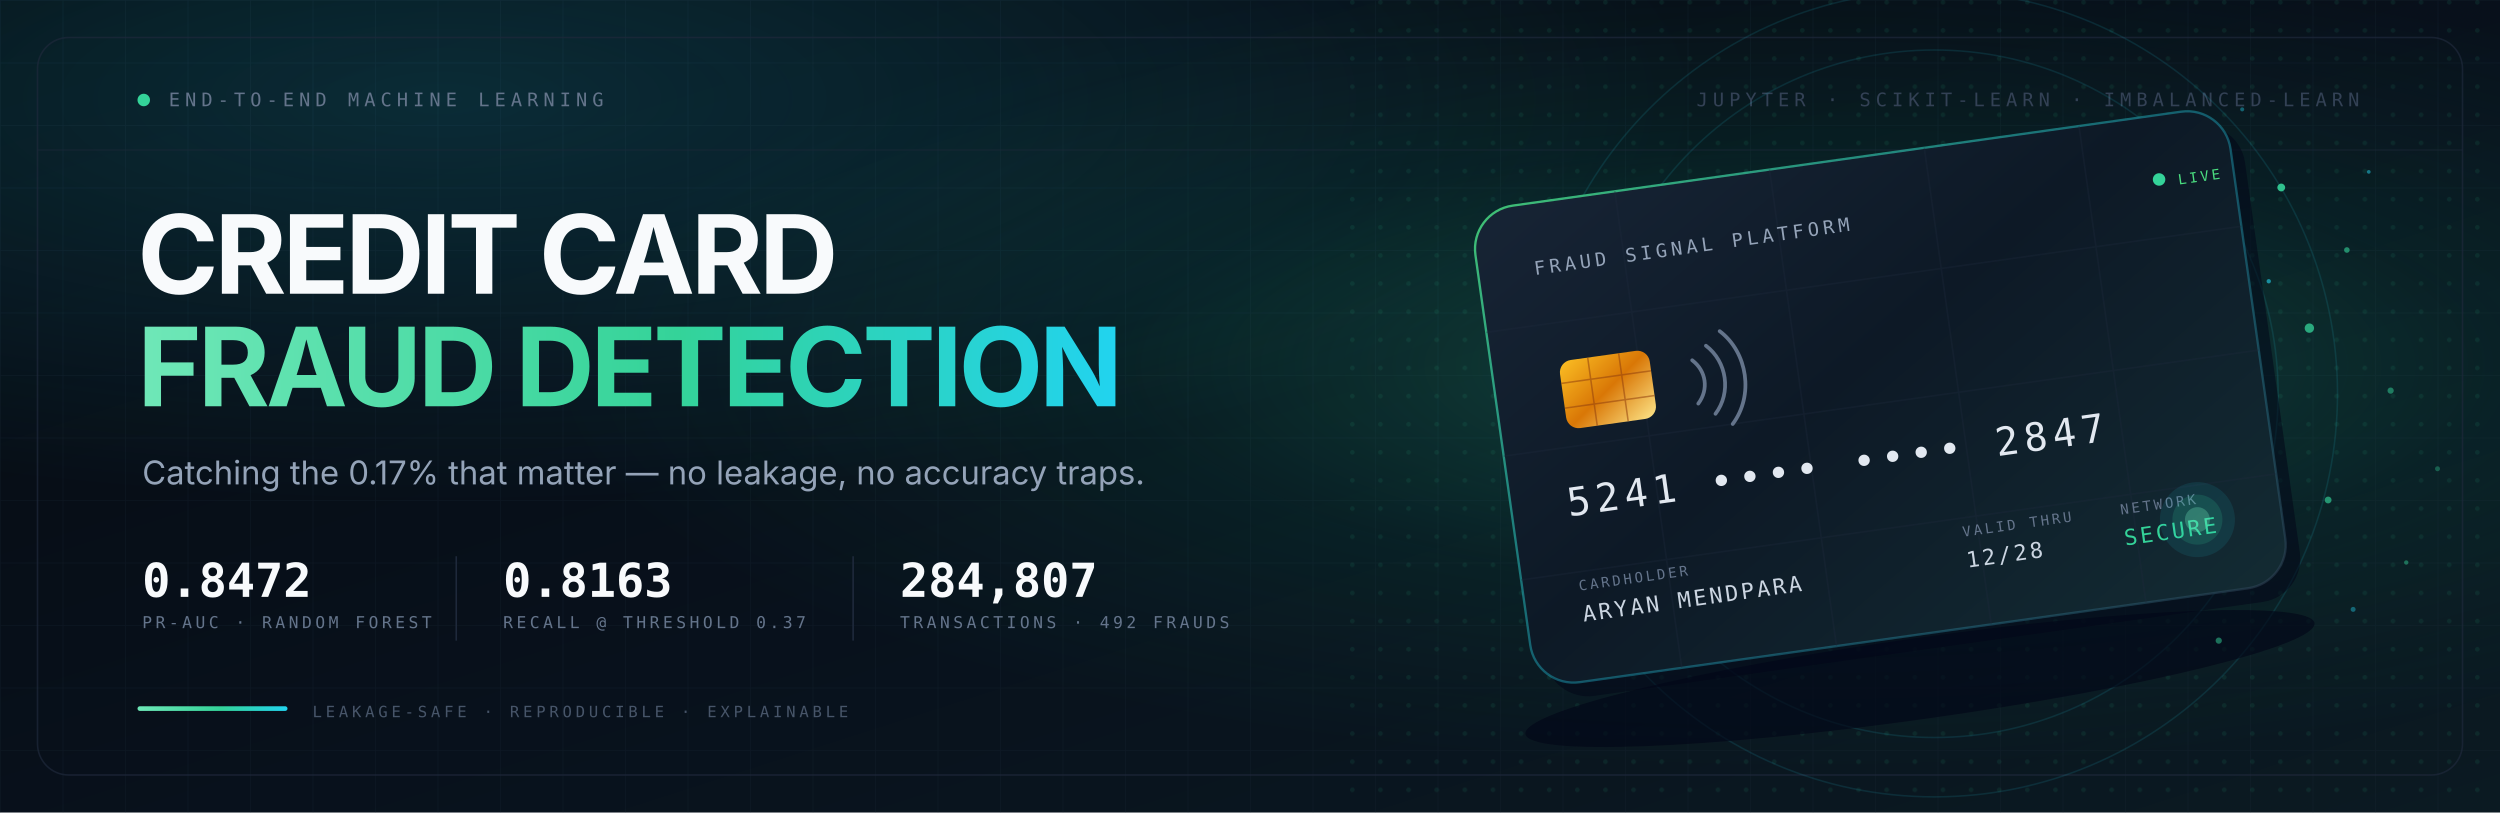
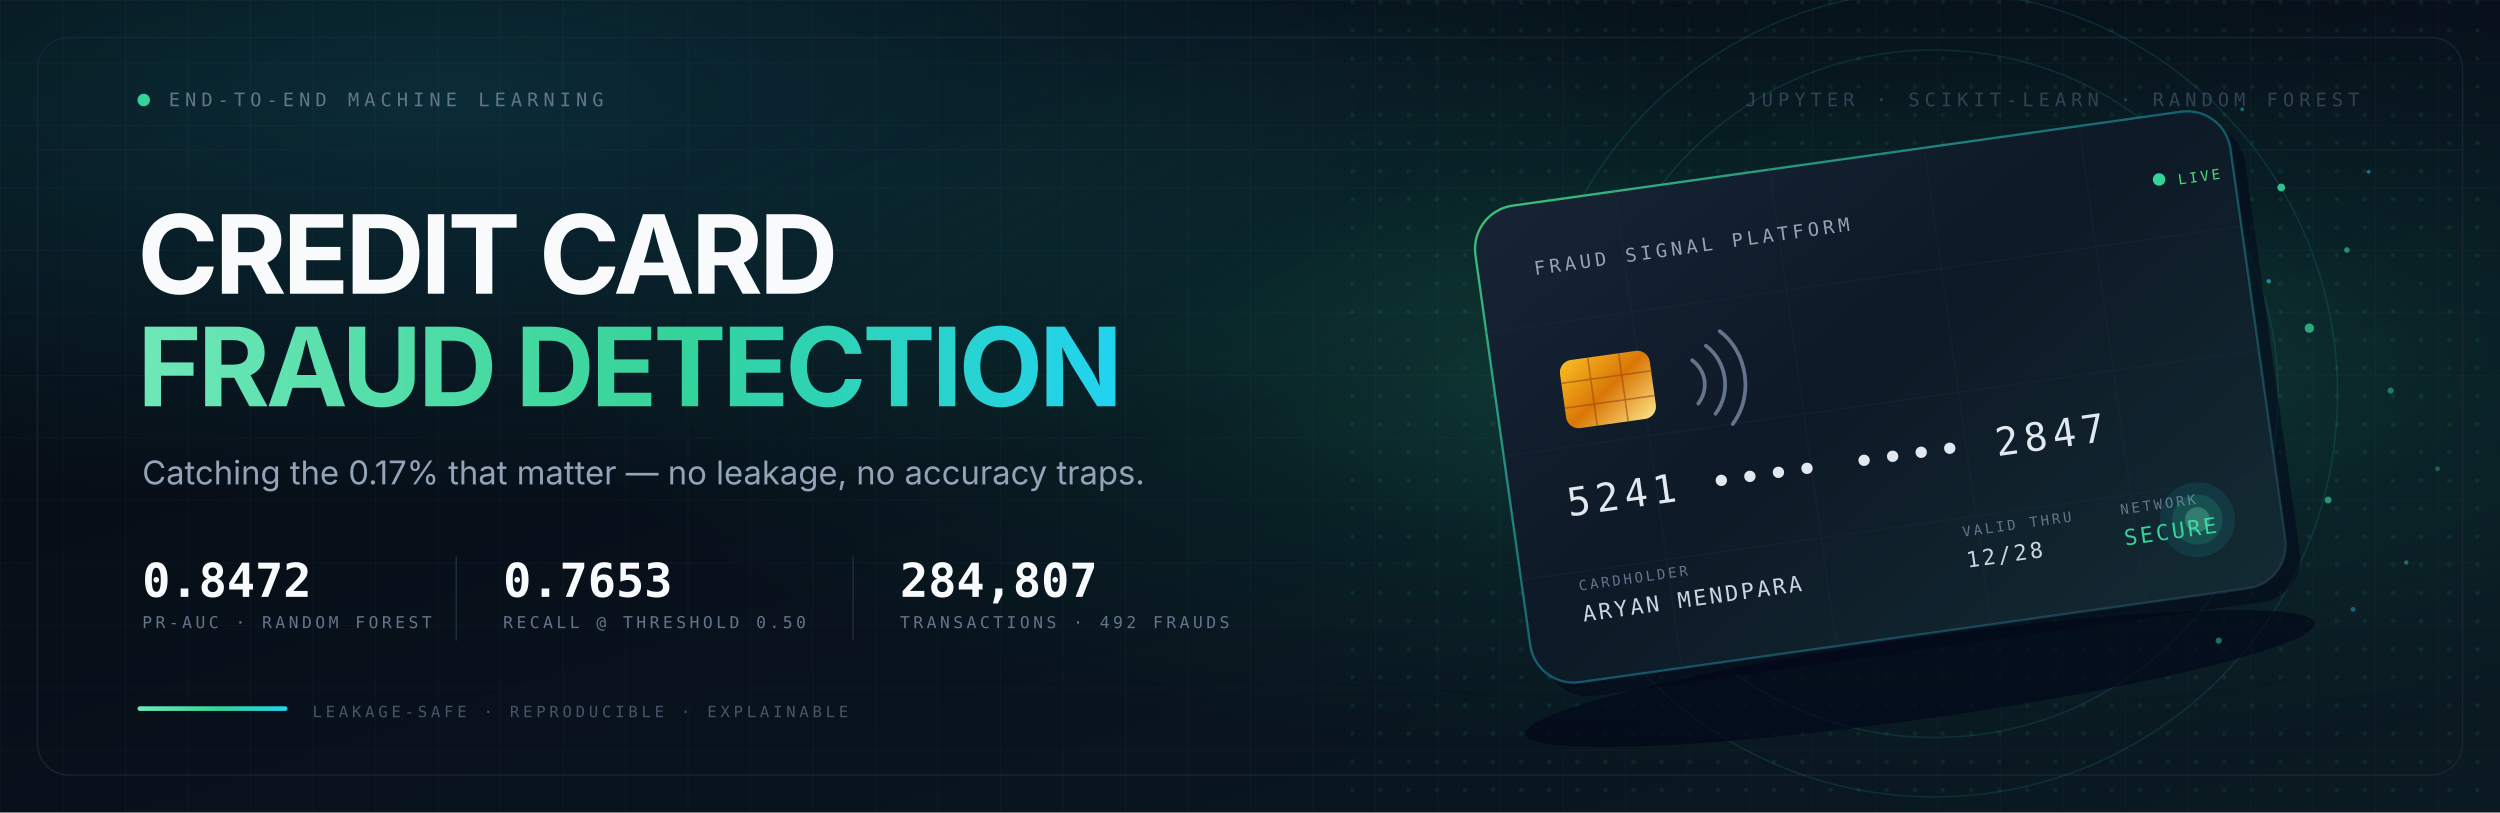
<svg xmlns="http://www.w3.org/2000/svg" width="1600" height="520" viewBox="0 0 1600 520" role="img" aria-labelledby="title desc">
  <defs>
    <linearGradient id="bg" x1="0" y1="0" x2="1" y2="1">
      <stop offset="0" stop-color="#050a10" />
      <stop offset="0.55" stop-color="#08111c" />
      <stop offset="1" stop-color="#0b1a22" />
    </linearGradient>
    <radialGradient id="glowEmerald" cx="0.72" cy="0.45" r="0.5">
      <stop offset="0" stop-color="#34d399" stop-opacity="0.28" />
      <stop offset="0.55" stop-color="#10b981" stop-opacity="0.08" />
      <stop offset="1" stop-color="#10b981" stop-opacity="0" />
    </radialGradient>
    <radialGradient id="glowCyan" cx="0.18" cy="0.12" r="0.5">
      <stop offset="0" stop-color="#22d3ee" stop-opacity="0.16" />
      <stop offset="1" stop-color="#22d3ee" stop-opacity="0" />
    </radialGradient>
    <linearGradient id="accent" x1="0" y1="0" x2="1" y2="0">
      <stop offset="0" stop-color="#6ee7b7" />
      <stop offset="0.55" stop-color="#34d399" />
      <stop offset="1" stop-color="#22d3ee" />
    </linearGradient>
    <linearGradient id="cardFace" x1="0" y1="0" x2="1" y2="1">
      <stop offset="0" stop-color="#172435" />
      <stop offset="0.45" stop-color="#0d1926" />
      <stop offset="1" stop-color="#132b33" />
    </linearGradient>
    <linearGradient id="cardEdge" x1="0" y1="0" x2="1" y2="1">
      <stop offset="0" stop-color="#4ade80" stop-opacity="0.85" />
      <stop offset="0.5" stop-color="#22d3ee" stop-opacity="0.35" />
      <stop offset="1" stop-color="#334155" stop-opacity="0.5" />
    </linearGradient>
    <linearGradient id="chip" x1="0" y1="0" x2="1" y2="1">
      <stop offset="0" stop-color="#fbbf24" />
      <stop offset="0.5" stop-color="#d97706" />
      <stop offset="1" stop-color="#fde68a" />
    </linearGradient>
    <linearGradient id="areaFill" x1="0" y1="0" x2="0" y2="1">
      <stop offset="0" stop-color="#34d399" stop-opacity="0.35" />
      <stop offset="1" stop-color="#34d399" stop-opacity="0" />
    </linearGradient>
    <linearGradient id="divider" x1="0" y1="0" x2="0" y2="1">
      <stop offset="0" stop-color="#22d3ee" stop-opacity="0" />
      <stop offset="0.5" stop-color="#22d3ee" stop-opacity="0.45" />
      <stop offset="1" stop-color="#22d3ee" stop-opacity="0" />
    </linearGradient>
    <pattern id="grid" width="40" height="40" patternUnits="userSpaceOnUse">
      <path d="M 40 0 L 0 0 0 40" fill="none" stroke="#1e293b" stroke-width="1" stroke-opacity="0.28" />
    </pattern>
    <pattern id="dots" width="18" height="18" patternUnits="userSpaceOnUse">
      <circle cx="1.5" cy="1.5" r="1.5" fill="#34d399" fill-opacity="0.12" />
    </pattern>
  </defs>
  <rect width="1600" height="520" fill="url(#bg)" />
  <rect width="1600" height="520" fill="url(#grid)" />
  <rect width="1600" height="520" fill="url(#glowCyan)" />
  <rect width="1600" height="520" fill="url(#glowEmerald)" />
  <rect x="860" y="0" width="740" height="520" fill="url(#dots)" opacity="0.7" />
  <rect x="24" y="24" width="1552" height="472" rx="20" fill="none" stroke="#1e293b" stroke-opacity="0.7" />
  <path d="M24 96 H1576" stroke="#1e293b" stroke-opacity="0.45" />
  <g font-family="ui-monospace, SFMono-Regular, Menlo, Consolas, monospace" font-size="12" letter-spacing="3.2" fill="#64748b">
    <circle cx="92" cy="64" r="4" fill="#34d399" />
    <text x="108" y="68">END-TO-END MACHINE LEARNING</text>
-     <text x="1510" y="68" text-anchor="end" fill="#334155">JUPYTER · SCIKIT-LEARN · IMBALANCED-LEARN</text>
+     <text x="1510" y="68" text-anchor="end" fill="#334155">JUPYTER · SCIKIT-LEARN · RANDOM FOREST</text>
  </g>
  <g font-family="Inter, -apple-system, BlinkMacSystemFont, 'Segoe UI', Helvetica, Arial, sans-serif">
    <text x="88" y="188" font-size="70" font-weight="750" letter-spacing="-2.4" fill="#f8fafc">CREDIT CARD</text>
    <text x="88" y="260" font-size="70" font-weight="750" letter-spacing="-2.4" fill="url(#accent)">FRAUD DETECTION</text>
    <text x="91" y="310" font-size="21" font-weight="400" fill="#94a3b8">Catching the 0.17% that matter — no leakage, no accuracy traps.</text>
    <g>
      <text x="91" y="382" font-size="30" font-weight="700" fill="#f8fafc" font-family="ui-monospace, SFMono-Regular, Menlo, Consolas, monospace">0.8472</text>
      <text x="91" y="402" font-size="10.5" letter-spacing="2.2" fill="#64748b" font-family="ui-monospace, SFMono-Regular, Menlo, Consolas, monospace">PR-AUC · RANDOM FOREST</text>
      <line x1="292" y1="356" x2="292" y2="410" stroke="#1e293b" />
-       <text x="322" y="382" font-size="30" font-weight="700" fill="#f8fafc" font-family="ui-monospace, SFMono-Regular, Menlo, Consolas, monospace">0.8163</text>
-       <text x="322" y="402" font-size="10.5" letter-spacing="2.2" fill="#64748b" font-family="ui-monospace, SFMono-Regular, Menlo, Consolas, monospace">RECALL @ THRESHOLD 0.37</text>
+       <text x="322" y="382" font-size="30" font-weight="700" fill="#f8fafc" font-family="ui-monospace, SFMono-Regular, Menlo, Consolas, monospace">0.7653</text>
+       <text x="322" y="402" font-size="10.5" letter-spacing="2.2" fill="#64748b" font-family="ui-monospace, SFMono-Regular, Menlo, Consolas, monospace">RECALL @ THRESHOLD 0.50</text>
      <line x1="546" y1="356" x2="546" y2="410" stroke="#1e293b" />
      <text x="576" y="382" font-size="30" font-weight="700" fill="#f8fafc" font-family="ui-monospace, SFMono-Regular, Menlo, Consolas, monospace">284,807</text>
      <text x="576" y="402" font-size="10.5" letter-spacing="2.2" fill="#64748b" font-family="ui-monospace, SFMono-Regular, Menlo, Consolas, monospace">TRANSACTIONS · 492 FRAUDS</text>
    </g>
  </g>
  <line x1="802" y1="104" x2="802" y2="428" stroke="url(#divider)" stroke-width="1" />
  <g fill="none" stroke="#22d3ee" stroke-opacity="0.12">
    <circle cx="1238" cy="252" r="220" />
    <circle cx="1238" cy="252" r="258" />
  </g>
  <g transform="translate(1204 258) rotate(-8)">
    <ellipse cx="0" cy="178" rx="255" ry="26" fill="#020617" opacity="0.65" />
    <rect x="-244" y="-158" width="488" height="308" rx="28" fill="#020617" opacity="0.55" transform="translate(8 10)" />
    <rect x="-244" y="-158" width="488" height="308" rx="28" fill="url(#cardFace)" stroke="url(#cardEdge)" stroke-width="1.5" />
    <g opacity="0.35">
      <path d="M-244 -80 H244 M-244 0 H244 M-244 80 H244" stroke="#1e293b" stroke-width="1" />
      <path d="M-150 -158 V150 M-50 -158 V150 M50 -158 V150 M150 -158 V150" stroke="#1e293b" stroke-width="1" />
    </g>
    <g font-family="ui-monospace, SFMono-Regular, Menlo, Consolas, monospace">
      <text x="-208" y="-112" font-size="12" letter-spacing="2.6" fill="#94a3b8">FRAUD SIGNAL PLATFORM</text>
      <circle cx="196" cy="-117" r="4" fill="#34d399" />
      <text x="208" y="-112" font-size="9" letter-spacing="1.8" fill="#4ade80">LIVE</text>
    </g>
    <g transform="translate(-201 -55)">
      <rect width="58" height="44" rx="8" fill="url(#chip)" />
      <path d="M0 14 H58 M0 30 H58 M19 0 V44 M39 0 V44" stroke="#92400e" stroke-opacity="0.55" stroke-width="1" />
    </g>
    <g transform="translate(-116 -52)" fill="none" stroke="#64748b" stroke-width="2.4" stroke-linecap="round">
      <path d="M0 8 C8 16 8 28 0 36" />
      <path d="M10 0 C22 12 22 32 10 44" />
      <path d="M20 -8 C36 8 36 36 20 52" />
    </g>
    <text x="-208" y="44" font-size="25" letter-spacing="3.4" fill="#e2e8f0" font-family="ui-monospace, SFMono-Regular, Menlo, Consolas, monospace">5241 •••• •••• 2847</text>
    <g font-family="ui-monospace, SFMono-Regular, Menlo, Consolas, monospace">
      <text x="-208" y="92" font-size="9" letter-spacing="1.8" fill="#64748b">CARDHOLDER</text>
      <text x="-208" y="112" font-size="14" letter-spacing="1.8" fill="#cbd5e1">ARYAN MENDPARA</text>
      <text x="40" y="92" font-size="9" letter-spacing="1.8" fill="#64748b">VALID THRU</text>
      <text x="40" y="112" font-size="14" letter-spacing="1.8" fill="#cbd5e1">12/28</text>
      <text x="142" y="92" font-size="9" letter-spacing="1.8" fill="#64748b">NETWORK</text>
      <text x="142" y="112" font-size="14" letter-spacing="1.8" fill="#34d399">SECURE</text>
    </g>
    <circle cx="190" cy="102" r="24" fill="#22d3ee" opacity="0.10" />
    <circle cx="190" cy="102" r="16" fill="#34d399" opacity="0.16" />
    <circle cx="190" cy="102" r="8" fill="#6ee7b7" opacity="0.3" />
  </g>
  <g fill="#34d399">
    <circle cx="1460" cy="120" r="2.5" opacity="0.9" />
    <circle cx="1502" cy="160" r="1.8" opacity="0.6" />
    <circle cx="1478" cy="210" r="3" opacity="0.75" />
    <circle cx="1530" cy="250" r="2" opacity="0.5" />
    <circle cx="1490" cy="320" r="2.2" opacity="0.65" />
    <circle cx="1540" cy="360" r="1.4" opacity="0.45" />
    <circle cx="1420" cy="410" r="2" opacity="0.5" />
    <circle cx="1560" cy="300" r="1.6" opacity="0.35" />
  </g>
  <g fill="#22d3ee">
    <circle cx="1452" cy="180" r="1.4" opacity="0.6" />
    <circle cx="1516" cy="110" r="1.2" opacity="0.5" />
    <circle cx="1506" cy="390" r="1.6" opacity="0.4" />
    <circle cx="1435" cy="70" r="1.3" opacity="0.4" />
  </g>
  <rect x="88" y="452" width="96" height="3" rx="1.5" fill="url(#accent)" />
  <text x="200" y="459" font-family="ui-monospace, SFMono-Regular, Menlo, Consolas, monospace" font-size="10" letter-spacing="2.4" fill="#475569">LEAKAGE-SAFE · REPRODUCIBLE · EXPLAINABLE</text>
</svg>
